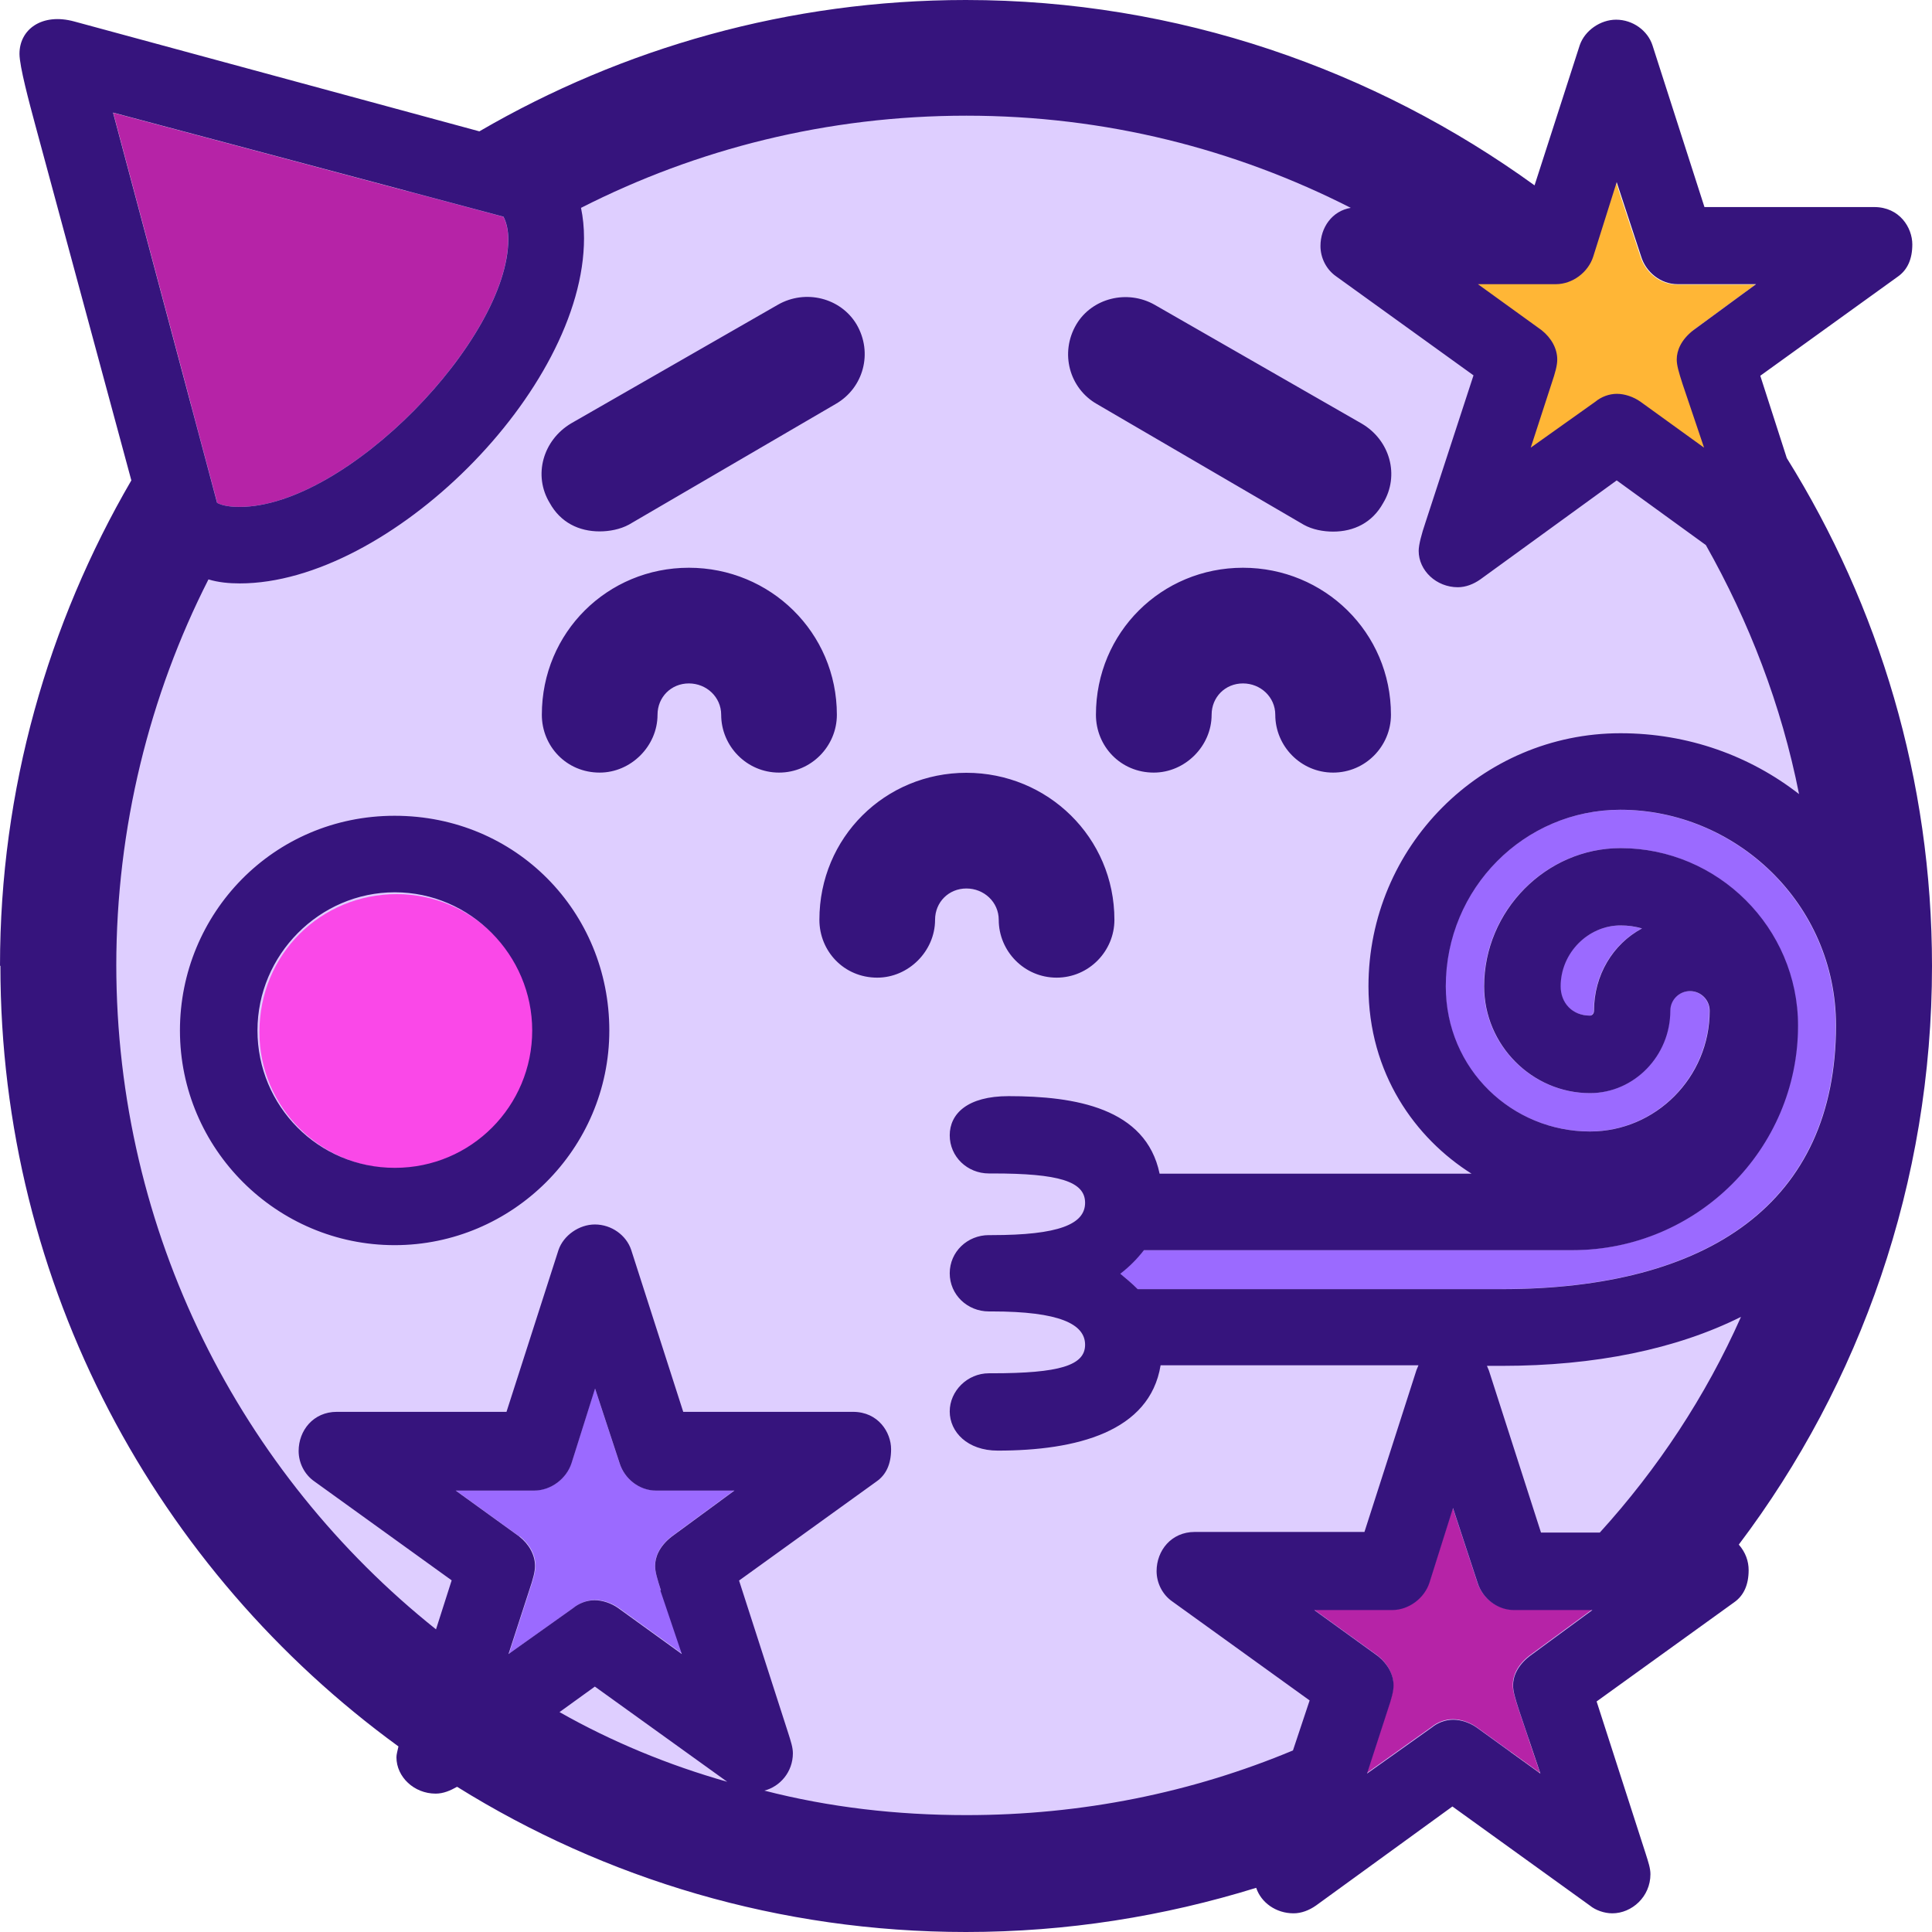
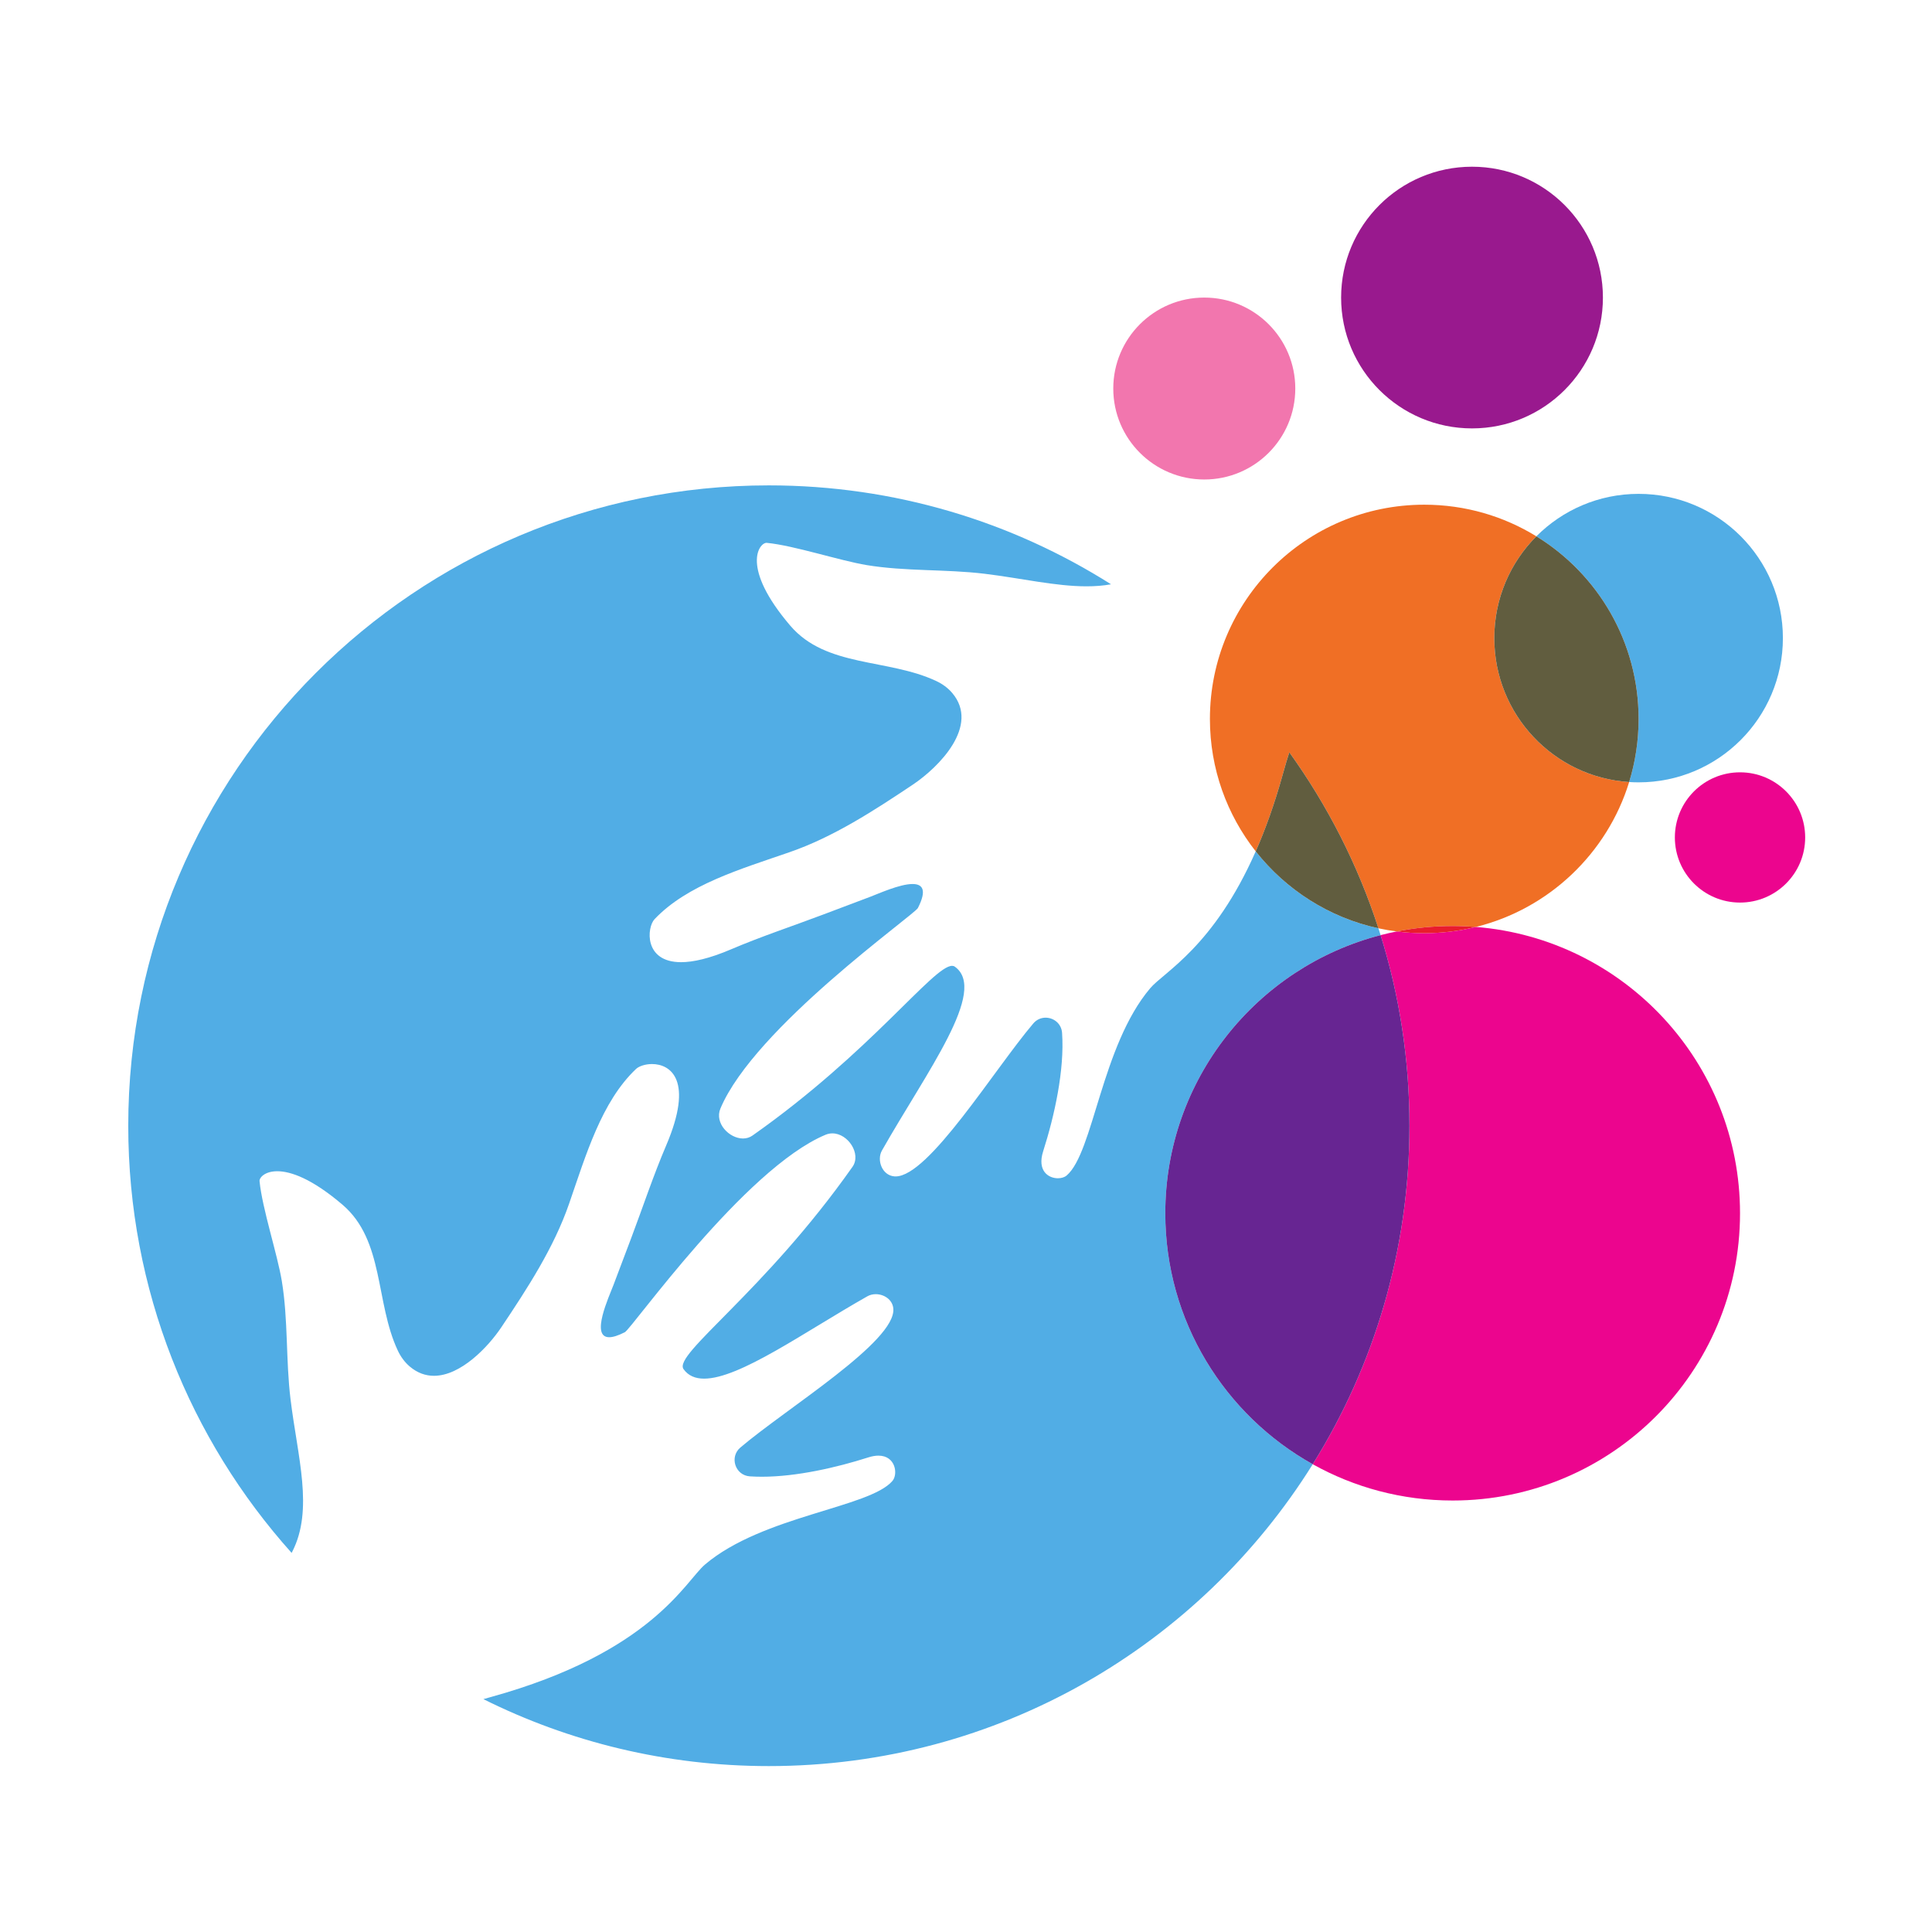
- <svg xmlns="http://www.w3.org/2000/svg" width="180" height="180" viewBox="0 0 180 180" fill="none">
-   <path d="M90 179.1C139.107 179.1 179.1 139.126 179.1 90C179.1 67.568 170.783 47.043 157.038 31.39L162.817 27.149H155.575C154.037 27.149 152.685 26.055 152.222 24.611L149.962 17.738L148.332 22.795C132.679 9.143 112.34 0.9 90 0.9C70.29 0.9 52.007 7.328 37.262 18.183L11.31 11.311L18.183 37.263C7.328 52.008 0.9 70.272 0.9 90C0.9 139.107 40.874 179.1 90 179.1Z" fill="#DECEFF" />
-   <mask id="mask0_540_2745" style="mask-type:alpha" maskUnits="userSpaceOnUse" x="134" y="13" width="38" height="35">
-     <path d="M144 20.5L152.5 14.5L155.5 22.5L170 24.5L161 33.5V47L151 41.5L139 45L141.5 34.5L135 24.5L144 20.5Z" fill="#EEF28F" stroke="black" />
-   </mask>
-   <g mask="url(#mask0_540_2745)">
-     <path d="M90 180C139.603 180 180 139.622 180 90C180 67.341 171.599 46.609 157.715 30.798L163.553 26.514H156.237C154.684 26.514 153.318 25.41 152.85 23.95L150.568 17.008L148.921 22.116C133.11 8.326 112.565 0 90 0C70.091 0 51.624 6.493 36.73 17.457L10.516 10.516L17.457 36.73C6.493 51.624 0 70.073 0 90C0 139.603 40.378 180 90 180Z" fill="#FFB636" />
+ <svg xmlns="http://www.w3.org/2000/svg" width="800" zoomAndPan="magnify" viewBox="0 0 375 375" height="800" preserveAspectRatio="xMidYMid meet" version="1.0">
+   <defs>
+     <clipPath id="4816f64ad8">
+       <path d="M 24.895 94.066 L 268 94.066 L 268 342.797 L 24.895 342.797 Z M 24.895 94.066 " clip-rule="nonzero" />
+     </clipPath>
+     <clipPath id="73666518c8">
+       <path d="M 260 32.328 L 312 32.328 L 312 84 L 260 84 Z M 260 32.328 " clip-rule="nonzero" />
+     </clipPath>
+     <clipPath id="d361a1e34a">
+       <path d="M 325.004 149.762 L 350.383 149.762 L 350.383 175.395 L 325.004 175.395 Z M 325.004 149.762 " clip-rule="nonzero" />
+     </clipPath>
+   </defs>
+   <g clip-path="url(#4816f64ad8)">
+     <path fill="#51ade5" d="M 149.234 342.797 C 129.324 342.797 110.508 338.117 93.824 329.801 C 94.305 329.664 94.793 329.523 95.293 329.387 C 126.516 320.742 133.02 306.906 136.848 303.664 C 148.051 294.176 168.766 292.664 173.227 287.441 C 174.324 286.156 173.871 282.539 170.504 282.539 C 169.93 282.539 169.27 282.645 168.52 282.887 C 162.41 284.836 154.617 286.633 147.887 286.633 C 147.086 286.633 146.301 286.609 145.535 286.559 C 142.695 286.359 141.539 282.801 143.707 280.961 C 152.789 273.258 173.906 260.391 173.395 254.02 C 173.25 252.238 171.582 251.199 169.98 251.199 C 169.414 251.199 168.855 251.332 168.371 251.602 C 156.094 258.559 143.555 267.594 136.668 267.594 C 134.957 267.594 133.598 267.035 132.676 265.75 C 130.613 262.875 148.363 250.773 165.469 226.48 C 167.23 223.98 164.602 219.988 161.566 219.988 C 161.121 219.988 160.668 220.074 160.223 220.262 C 144.473 226.871 122.641 257.887 121.281 258.582 C 119.945 259.262 118.961 259.555 118.246 259.555 C 114.547 259.555 118.215 251.695 119.09 249.375 C 120.246 246.312 121.402 243.25 122.562 240.188 C 124.809 234.23 126.809 228.172 129.309 222.32 C 134.711 209.68 130.184 206.531 126.555 206.531 C 125.223 206.531 124.016 206.953 123.453 207.484 C 116.73 213.859 113.727 224.207 110.445 233.684 C 107.496 242.195 102.383 250.043 97.32 257.605 C 94.742 261.457 89.43 267.043 84.227 267.043 C 82.621 267.043 81.023 266.508 79.52 265.23 C 78.543 264.395 77.777 263.336 77.227 262.172 C 72.805 252.789 74.625 240.789 66.473 233.828 C 60.531 228.758 56.406 227.336 53.82 227.336 C 51.387 227.336 50.312 228.598 50.379 229.266 C 50.898 234.578 53.832 243.398 54.699 248.641 C 55.945 256.188 55.465 263.93 56.383 271.523 C 57.738 282.719 60.945 293.016 56.707 301.219 C 56.672 301.281 56.637 301.352 56.602 301.414 C 36.887 279.418 24.895 250.359 24.895 218.504 C 24.895 149.859 80.562 94.211 149.234 94.211 C 173.656 94.211 196.434 101.25 215.648 113.41 C 214.117 113.691 212.527 113.805 210.895 113.805 C 204.855 113.805 198.16 112.223 191.113 111.367 C 183.516 110.449 175.77 110.93 168.219 109.684 C 162.977 108.816 154.152 105.887 148.84 105.367 C 148.82 105.363 148.801 105.363 148.781 105.363 C 147.352 105.363 143.691 110.09 153.402 121.453 C 160.367 129.602 172.367 127.781 181.758 132.203 C 182.922 132.754 183.98 133.516 184.816 134.496 C 190.242 140.863 182.227 148.918 177.191 152.289 C 169.625 157.348 161.773 162.461 153.258 165.406 C 143.777 168.691 133.426 171.695 127.047 178.414 C 125.547 179.996 124.926 186.762 132.195 186.758 C 134.535 186.758 137.688 186.059 141.891 184.266 C 147.746 181.766 153.805 179.77 159.762 177.52 C 162.824 176.363 165.891 175.207 168.953 174.051 C 170.527 173.457 174.637 171.586 177.129 171.586 C 179.027 171.586 179.984 172.676 178.164 176.242 C 177.469 177.602 146.441 199.426 139.832 215.168 C 138.645 217.996 141.543 220.98 144.215 220.98 C 144.859 220.98 145.496 220.805 146.051 220.414 C 169.055 204.227 181.133 187.469 184.797 187.469 C 185 187.469 185.184 187.52 185.336 187.633 C 191.801 192.262 179.871 207.988 171.184 223.316 C 170.141 225.156 171.188 228.141 173.602 228.336 C 173.676 228.34 173.754 228.344 173.832 228.344 C 180.277 228.344 192.941 207.629 200.555 198.66 C 201.211 197.883 202.09 197.531 202.953 197.531 C 204.508 197.531 206.023 198.664 206.148 200.484 C 206.652 207.684 204.66 216.629 202.477 223.461 C 201.27 227.242 203.477 228.699 205.336 228.699 C 206.008 228.699 206.633 228.508 207.035 228.164 C 212.262 223.707 213.77 203 223.266 191.801 C 225.902 188.688 235.57 183.801 243.734 165.246 C 249.602 172.695 257.957 178.094 267.551 180.18 C 267.691 180.621 267.832 181.062 267.973 181.508 C 243.938 187.715 226.184 209.531 226.184 235.496 C 226.184 256.434 237.727 274.672 254.801 284.207 C 232.84 319.387 193.77 342.797 149.234 342.797 " fill-opacity="1" fill-rule="nonzero" />
  </g>
-   <path d="M122.364 149.963H129.678C131.231 149.963 132.69 148.859 133.158 147.4L135.347 140.461L137.629 147.4C138.078 148.859 139.462 149.963 141.015 149.963H148.329L142.493 154.246C141.314 155.162 140.94 156.172 140.94 156.976C140.94 157.519 141.127 158.155 141.483 159.258L143.484 165.187L137.554 160.904C136.918 160.455 136.095 160.175 135.365 160.175C134.636 160.175 133.906 160.455 133.364 160.904L127.34 165.187L129.267 159.258C129.641 158.155 129.809 157.519 129.809 156.976C129.809 155.966 129.267 154.975 128.35 154.246L122.42 149.963H122.364ZM20.242 46.852L10.551 10.511L46.899 20.2C47.18 20.742 47.348 21.471 47.348 22.294C47.348 31.609 32.27 47.226 22.318 47.226C21.495 47.226 20.765 47.132 20.223 46.852H20.242Z" fill="#B623A7" />
-   <path d="M24.169 96.172C24.169 88.859 29.931 83.304 36.965 83.304C43.999 83.304 49.761 89.065 49.761 96.172C49.761 103.28 44.093 108.872 36.965 108.872C29.838 108.872 24.169 103.111 24.169 96.172Z" fill="#FA48E8" />
-   <path d="M145.373 91.889C145.373 88.784 147.936 86.222 150.948 86.222C151.677 86.222 152.313 86.316 152.949 86.503C150.218 87.962 148.478 90.879 148.478 94.171C148.478 94.451 148.291 94.62 148.104 94.62C146.458 94.62 145.373 93.442 145.373 91.889ZM104.367 118.653C105.19 118.018 105.92 117.288 106.556 116.465H146.477C158.075 116.465 167.485 107.057 167.485 95.555C167.485 86.428 160.002 79.021 150.948 79.021C144.007 79.021 138.246 84.857 138.246 91.889C138.246 97.369 142.717 101.839 148.104 101.839C152.22 101.839 155.587 98.361 155.587 94.171C155.587 93.161 156.41 92.338 157.42 92.338C158.431 92.338 159.254 93.161 159.254 94.171C159.254 100.38 154.222 105.412 148.104 105.412C140.883 105.412 134.673 99.651 134.673 91.889C134.673 82.762 141.987 75.449 150.929 75.449C161.611 75.449 171.021 84.127 171.021 95.536C171.021 112.07 159.141 120.094 139.873 120.094H105.976C105.433 119.551 104.872 119.084 104.33 118.635L104.367 118.653ZM48.377 143.136L42.446 138.853H49.761C51.313 138.853 52.773 137.75 53.24 136.291L55.429 129.352L57.711 136.291C58.16 137.75 59.545 138.853 61.097 138.853H68.412L62.575 143.136C61.397 144.053 61.023 145.062 61.023 145.867C61.023 146.409 61.21 147.045 61.565 148.148L63.567 154.077L57.636 149.794C57 149.345 56.177 149.065 55.448 149.065C54.718 149.065 53.989 149.345 53.446 149.794L47.422 154.077L49.349 148.148C49.723 147.045 49.892 146.409 49.892 145.867C49.892 144.857 49.349 143.866 48.433 143.136H48.377Z" fill="#9B6AFF" />
-   <path d="M145.403 91.89C145.403 88.784 147.967 86.22 150.979 86.22C151.709 86.22 152.345 86.314 152.981 86.501C150.249 87.96 148.509 90.879 148.509 94.172C148.509 94.453 148.322 94.622 148.135 94.622C146.489 94.622 145.403 93.443 145.403 91.89ZM138.555 127.254H139.921C148.603 127.254 156.181 125.701 162.206 122.688C158.913 130.098 154.441 136.852 149.052 142.784H143.57L138.723 127.703L138.536 127.254H138.555ZM137.638 26.476H144.954C146.507 26.476 147.967 25.372 148.435 23.913L150.624 16.971L152.906 23.913C153.356 25.372 154.74 26.476 156.293 26.476H163.609L157.771 30.761C156.593 31.678 156.218 32.688 156.218 33.493C156.218 34.035 156.405 34.672 156.761 35.776L158.763 41.707L152.832 37.422C152.195 36.973 151.372 36.692 150.642 36.692C149.913 36.692 149.183 36.973 148.64 37.422L142.615 41.707L144.543 35.776C144.917 34.672 145.085 34.035 145.085 33.493C145.085 32.482 144.543 31.491 143.626 30.761L137.694 26.476H137.638ZM122.389 150.006H129.705C131.258 150.006 132.717 148.902 133.185 147.443L135.374 140.501L137.657 147.443C138.106 148.902 139.491 150.006 141.044 150.006H148.36L142.522 154.291C141.343 155.208 140.969 156.218 140.969 157.023C140.969 157.565 141.156 158.202 141.512 159.306L143.514 165.237L137.582 160.952C136.946 160.503 136.123 160.223 135.393 160.223C134.663 160.223 133.934 160.503 133.391 160.952L127.366 165.237L129.293 159.306C129.667 158.202 129.836 157.565 129.836 157.023C129.836 156.012 129.293 155.021 128.376 154.291L122.445 150.006H122.389ZM104.389 118.665C105.212 118.029 105.942 117.299 106.578 116.476H146.507C158.108 116.476 167.52 107.064 167.52 95.557C167.52 86.426 160.035 79.017 150.979 79.017C144.038 79.017 138.274 84.855 138.274 91.89C138.274 97.372 142.746 101.844 148.135 101.844C152.252 101.844 155.62 98.364 155.62 94.172C155.62 93.162 156.443 92.339 157.453 92.339C158.464 92.339 159.287 93.162 159.287 94.172C159.287 100.385 154.254 105.418 148.135 105.418C140.913 105.418 134.701 99.655 134.701 91.89C134.701 82.759 142.017 75.443 150.961 75.443C161.645 75.443 171.056 84.125 171.056 95.538C171.056 112.079 159.175 120.106 139.902 120.106H105.998C105.455 119.563 104.894 119.096 104.351 118.646L104.389 118.665ZM102.106 66.593C102.106 58.921 108.225 52.896 115.803 52.896C123.381 52.896 129.592 58.921 129.592 66.593C129.592 69.511 127.216 71.981 124.204 71.981C121.191 71.981 118.815 69.511 118.815 66.593C118.815 64.946 117.449 63.673 115.803 63.673C114.156 63.673 112.884 64.946 112.884 66.593C112.884 69.511 110.414 71.981 107.495 71.981C104.389 71.981 102.106 69.511 102.106 66.593ZM100.272 30.237C101.732 27.767 105.025 26.944 107.588 28.403L126.861 39.462C129.518 41.014 130.416 44.308 128.863 46.871C127.852 48.705 126.131 49.528 124.204 49.528C123.287 49.528 122.277 49.341 121.472 48.892L102.2 37.647C99.636 36.187 98.719 32.894 100.272 30.237ZM76.341 85.696C76.341 78.025 82.46 72 90.037 72C97.615 72 103.827 78.025 103.827 85.696C103.827 88.615 101.451 91.085 98.439 91.085C95.426 91.085 93.05 88.615 93.05 85.696C93.05 84.05 91.684 82.778 90.037 82.778C88.391 82.778 87.118 84.05 87.118 85.696C87.118 88.615 84.649 91.085 81.73 91.085C78.624 91.085 76.341 88.615 76.341 85.696ZM52.129 159.512L55.422 157.135L67.753 166.004C62.27 164.451 56.975 162.262 52.129 159.512ZM51.212 46.852C49.659 44.289 50.576 41.014 53.214 39.443L72.487 28.384C75.05 26.925 78.324 27.748 79.802 30.218C81.356 32.875 80.439 36.15 77.875 37.628L58.603 48.873C57.78 49.322 56.769 49.509 55.871 49.509C53.944 49.509 52.222 48.686 51.212 46.852ZM50.482 66.593C50.482 58.921 56.601 52.896 64.179 52.896C71.757 52.896 77.969 58.921 77.969 66.593C77.969 69.511 75.593 71.981 72.58 71.981C69.568 71.981 67.191 69.511 67.191 66.593C67.191 64.946 65.825 63.673 64.179 63.673C62.532 63.673 61.26 64.946 61.26 66.593C61.26 69.511 58.79 71.981 55.871 71.981C52.765 71.981 50.482 69.511 50.482 66.593ZM23.988 96.006C23.988 88.971 29.75 83.133 36.786 83.133C43.821 83.133 49.584 88.971 49.584 96.006C49.584 103.042 43.915 108.805 36.786 108.805C29.657 108.805 23.988 103.042 23.988 96.006ZM16.765 96.006C16.765 107.064 25.802 116.008 36.767 116.008C47.732 116.008 56.769 107.046 56.769 96.006C56.769 84.967 48.087 76.004 36.767 76.004C25.447 76.004 16.765 85.135 16.765 96.006ZM10.834 89.981C10.834 77.108 13.94 64.759 19.422 53.981C20.339 54.262 21.349 54.355 22.341 54.355C36.224 54.355 54.412 36.355 54.412 22.191C54.412 21.181 54.318 20.264 54.131 19.366C64.909 13.883 77.071 10.778 90.037 10.778C103.004 10.778 115.073 13.883 125.85 19.366C124.11 19.646 123.025 21.2 123.025 22.921C123.025 24.025 123.568 25.11 124.484 25.746L137.283 34.971L132.811 48.667C132.437 49.771 132.175 50.763 132.175 51.324C132.175 53.158 133.821 54.711 135.823 54.711C136.553 54.711 137.283 54.43 137.919 53.981L150.624 44.757L158.931 50.782C162.954 57.911 165.967 65.676 167.613 73.983C163.048 70.428 157.285 68.314 150.979 68.314C138.013 68.314 127.497 78.904 127.497 91.89C127.497 100.029 131.875 106.054 137.096 109.347H108.037C106.765 103.229 100.179 102.125 93.967 102.125C90.131 102.125 88.484 103.771 88.484 105.773C88.484 107.775 90.131 109.328 92.133 109.328H92.507C98.626 109.328 101.096 110.058 101.096 112.06C101.096 114.062 98.626 115.073 92.414 115.073H92.133C90.131 115.073 88.484 116.626 88.484 118.628C88.484 120.63 90.131 122.183 92.133 122.183H92.414C98.719 122.183 101.096 123.362 101.096 125.289C101.096 127.216 98.719 127.946 92.414 127.946H92.133C90.131 127.946 88.484 129.592 88.484 131.501C88.484 133.409 90.131 135.15 92.956 135.15C100.272 135.15 107.121 133.41 108.131 127.198H132.156L131.969 127.647L127.123 142.728H111.312C109.123 142.728 107.757 144.468 107.757 146.376C107.757 147.48 108.299 148.566 109.216 149.202L122.015 158.426L120.462 163.085C111.05 167.014 100.815 169.11 90.037 169.11C83.545 169.11 77.239 168.38 71.214 166.827C72.674 166.453 73.871 165.087 73.871 163.347C73.871 162.805 73.684 162.243 73.422 161.42L68.857 147.256L81.655 138.031C82.572 137.395 83.021 136.385 83.021 135.019C83.021 133.466 81.842 131.538 79.466 131.538H63.655L58.809 116.457C58.36 115.092 56.975 114.081 55.422 114.081C53.963 114.081 52.503 115.092 52.035 116.457L47.189 131.538H31.378C29.189 131.538 27.823 133.279 27.823 135.187C27.823 136.291 28.366 137.376 29.283 138.013L42.081 147.237L40.622 151.803C22.435 137.283 10.834 114.886 10.834 89.85V89.981ZM10.553 10.497L46.908 20.189C47.189 20.732 47.358 21.461 47.358 22.285C47.358 31.603 32.277 47.227 22.322 47.227C21.499 47.227 20.769 47.133 20.227 46.852L10.534 10.497H10.553ZM0.037 89.981C0.037 119.863 14.651 146.358 37.123 162.711C37.029 163.16 36.936 163.441 36.936 163.721C36.936 165.555 38.582 167.108 40.584 167.108C41.314 167.108 41.95 166.827 42.586 166.472C56.376 175.06 72.636 180 90 180C99.412 180 108.449 178.541 117.037 175.884C117.487 177.25 118.871 178.26 120.518 178.26C121.247 178.26 121.977 177.979 122.613 177.53L135.318 168.306L148.116 177.53C148.659 177.979 149.482 178.26 150.212 178.26C152.046 178.26 153.767 176.707 153.767 174.611C153.767 174.069 153.58 173.507 153.318 172.684L148.753 158.52L161.551 149.295C162.468 148.659 162.917 147.649 162.917 146.283C162.917 145.459 162.636 144.636 162 143.906C173.32 128.919 180 110.189 180 90C180 72.636 175.06 56.47 166.472 42.68L164.002 35.008L176.8 25.784C177.717 25.147 178.166 24.137 178.166 22.771C178.166 21.218 176.988 19.291 174.611 19.291H158.8L153.954 4.21C153.505 2.844 152.121 1.834 150.568 1.834C149.108 1.834 147.649 2.844 147.181 4.21L142.971 17.27C128.077 6.493 109.721 0 89.981 0C73.534 0 58.004 4.472 44.663 12.237L6.923 2.002C3.911 1.179 1.815 2.732 1.815 5.014C1.815 6.193 2.732 9.58 3.274 11.601L12.237 44.757C4.472 58.098 0 73.534 0 89.981H0.037ZM61.522 148.173L63.524 154.104L57.593 149.819C56.956 149.37 56.133 149.089 55.403 149.089C54.674 149.089 53.944 149.37 53.401 149.819L47.376 154.104L49.304 148.173C49.678 147.069 49.846 146.432 49.846 145.89C49.846 144.879 49.304 143.888 48.387 143.158L42.455 138.873H49.771C51.324 138.873 52.784 137.769 53.252 136.31L55.441 129.368L57.724 136.31C58.173 137.769 59.557 138.873 61.11 138.873H68.426L62.588 143.158C61.41 144.075 61.035 145.085 61.035 145.89C61.035 146.432 61.222 147.069 61.578 148.173H61.522Z" fill="#36147D" />
+   <path fill="#ec058e" d="M 281.961 291.25 C 272.102 291.25 262.836 288.691 254.801 284.207 C 266.699 265.145 273.574 242.629 273.574 218.504 C 273.574 205.617 271.613 193.195 267.973 181.508 C 269.004 181.242 270.047 181.004 271.102 180.793 C 272.852 181.02 274.637 181.133 276.445 181.133 C 279.902 181.133 283.262 180.711 286.473 179.918 C 315.168 182.215 337.738 206.219 337.738 235.496 C 337.738 266.289 312.766 291.25 281.961 291.25 " fill-opacity="1" fill-rule="nonzero" />
+   <path fill="#672592" d="M 254.801 284.207 C 237.727 274.672 226.184 256.434 226.184 235.496 C 226.184 209.531 243.938 187.715 267.973 181.508 C 271.613 193.195 273.574 205.617 273.574 218.504 C 273.574 242.629 266.699 265.145 254.801 284.207 " fill-opacity="1" fill-rule="nonzero" />
+   <g clip-path="url(#73666518c8)">
+     <path fill="#99198e" d="M 285.719 83.152 C 271.684 83.152 260.309 71.781 260.309 57.758 C 260.309 43.727 271.684 32.359 285.719 32.359 C 299.75 32.359 311.125 43.727 311.125 57.758 C 311.125 71.781 299.75 83.152 285.719 83.152 " fill-opacity="1" fill-rule="nonzero" />
+   </g>
+   <path fill="#51ade5" d="M 318.051 151.852 C 317.434 151.852 316.82 151.832 316.219 151.793 C 317.406 147.922 318.051 143.809 318.051 139.547 C 318.051 124.555 310.109 111.414 298.207 104.098 C 303.281 99.008 310.297 95.859 318.051 95.859 C 333.516 95.859 346.059 108.395 346.059 123.855 C 346.059 139.316 333.516 151.852 318.051 151.852 " fill-opacity="1" fill-rule="nonzero" />
+   <path fill="#f06f25" d="M 271.102 180.793 C 269.898 180.641 268.715 180.438 267.551 180.18 C 263.551 167.84 257.672 156.34 250.254 146.023 C 249.832 147.348 249.414 148.754 248.996 150.262 C 247.387 156.062 245.602 161.012 243.734 165.246 C 238.168 158.172 234.844 149.25 234.844 139.547 C 234.844 116.578 253.469 97.961 276.445 97.961 C 284.426 97.961 291.879 100.203 298.207 104.098 C 293.16 109.16 290.043 116.145 290.043 123.855 C 290.043 138.703 301.602 150.848 316.219 151.793 C 311.953 165.645 300.645 176.414 286.473 179.918 C 284.984 179.801 283.48 179.738 281.961 179.738 C 278.246 179.738 274.613 180.102 271.102 180.793 " fill-opacity="1" fill-rule="nonzero" />
+   <path fill="#615d3f" d="M 267.551 180.18 C 257.957 178.094 249.602 172.695 243.734 165.246 C 245.602 161.012 247.387 156.062 248.996 150.262 C 249.414 148.754 249.832 147.348 250.254 146.023 C 257.672 156.34 263.551 167.84 267.551 180.18 " fill-opacity="1" fill-rule="nonzero" />
+   <path fill="#e91c2d" d="M 276.445 181.133 C 274.637 181.133 272.852 181.02 271.102 180.793 C 274.613 180.102 278.246 179.738 281.961 179.738 C 283.48 179.738 284.984 179.801 286.473 179.918 C 283.262 180.711 279.902 181.133 276.445 181.133 " fill-opacity="1" fill-rule="nonzero" />
+   <path fill="#615d3f" d="M 316.219 151.793 C 301.602 150.848 290.043 138.703 290.043 123.855 C 290.043 116.145 293.16 109.16 298.207 104.098 C 310.109 111.414 318.051 124.555 318.051 139.547 C 318.051 143.809 317.406 147.922 316.219 151.793 " fill-opacity="1" fill-rule="nonzero" />
+   <g clip-path="url(#d361a1e34a)">
+     <path fill="#ec058e" d="M 337.738 175.188 C 330.754 175.188 325.09 169.527 325.09 162.547 C 325.09 155.566 330.754 149.906 337.738 149.906 C 344.723 149.906 350.383 155.566 350.383 162.547 C 350.383 169.527 344.723 175.188 337.738 175.188 " fill-opacity="1" fill-rule="nonzero" />
+   </g>
+   <path fill="#f276ae" d="M 233.75 93.07 C 223.996 93.07 216.086 85.164 216.086 75.414 C 216.086 65.66 223.996 57.758 233.75 57.758 C 243.504 57.758 251.414 65.66 251.414 75.414 C 251.414 85.164 243.504 93.07 233.75 93.07 " fill-opacity="1" fill-rule="nonzero" />
</svg>
